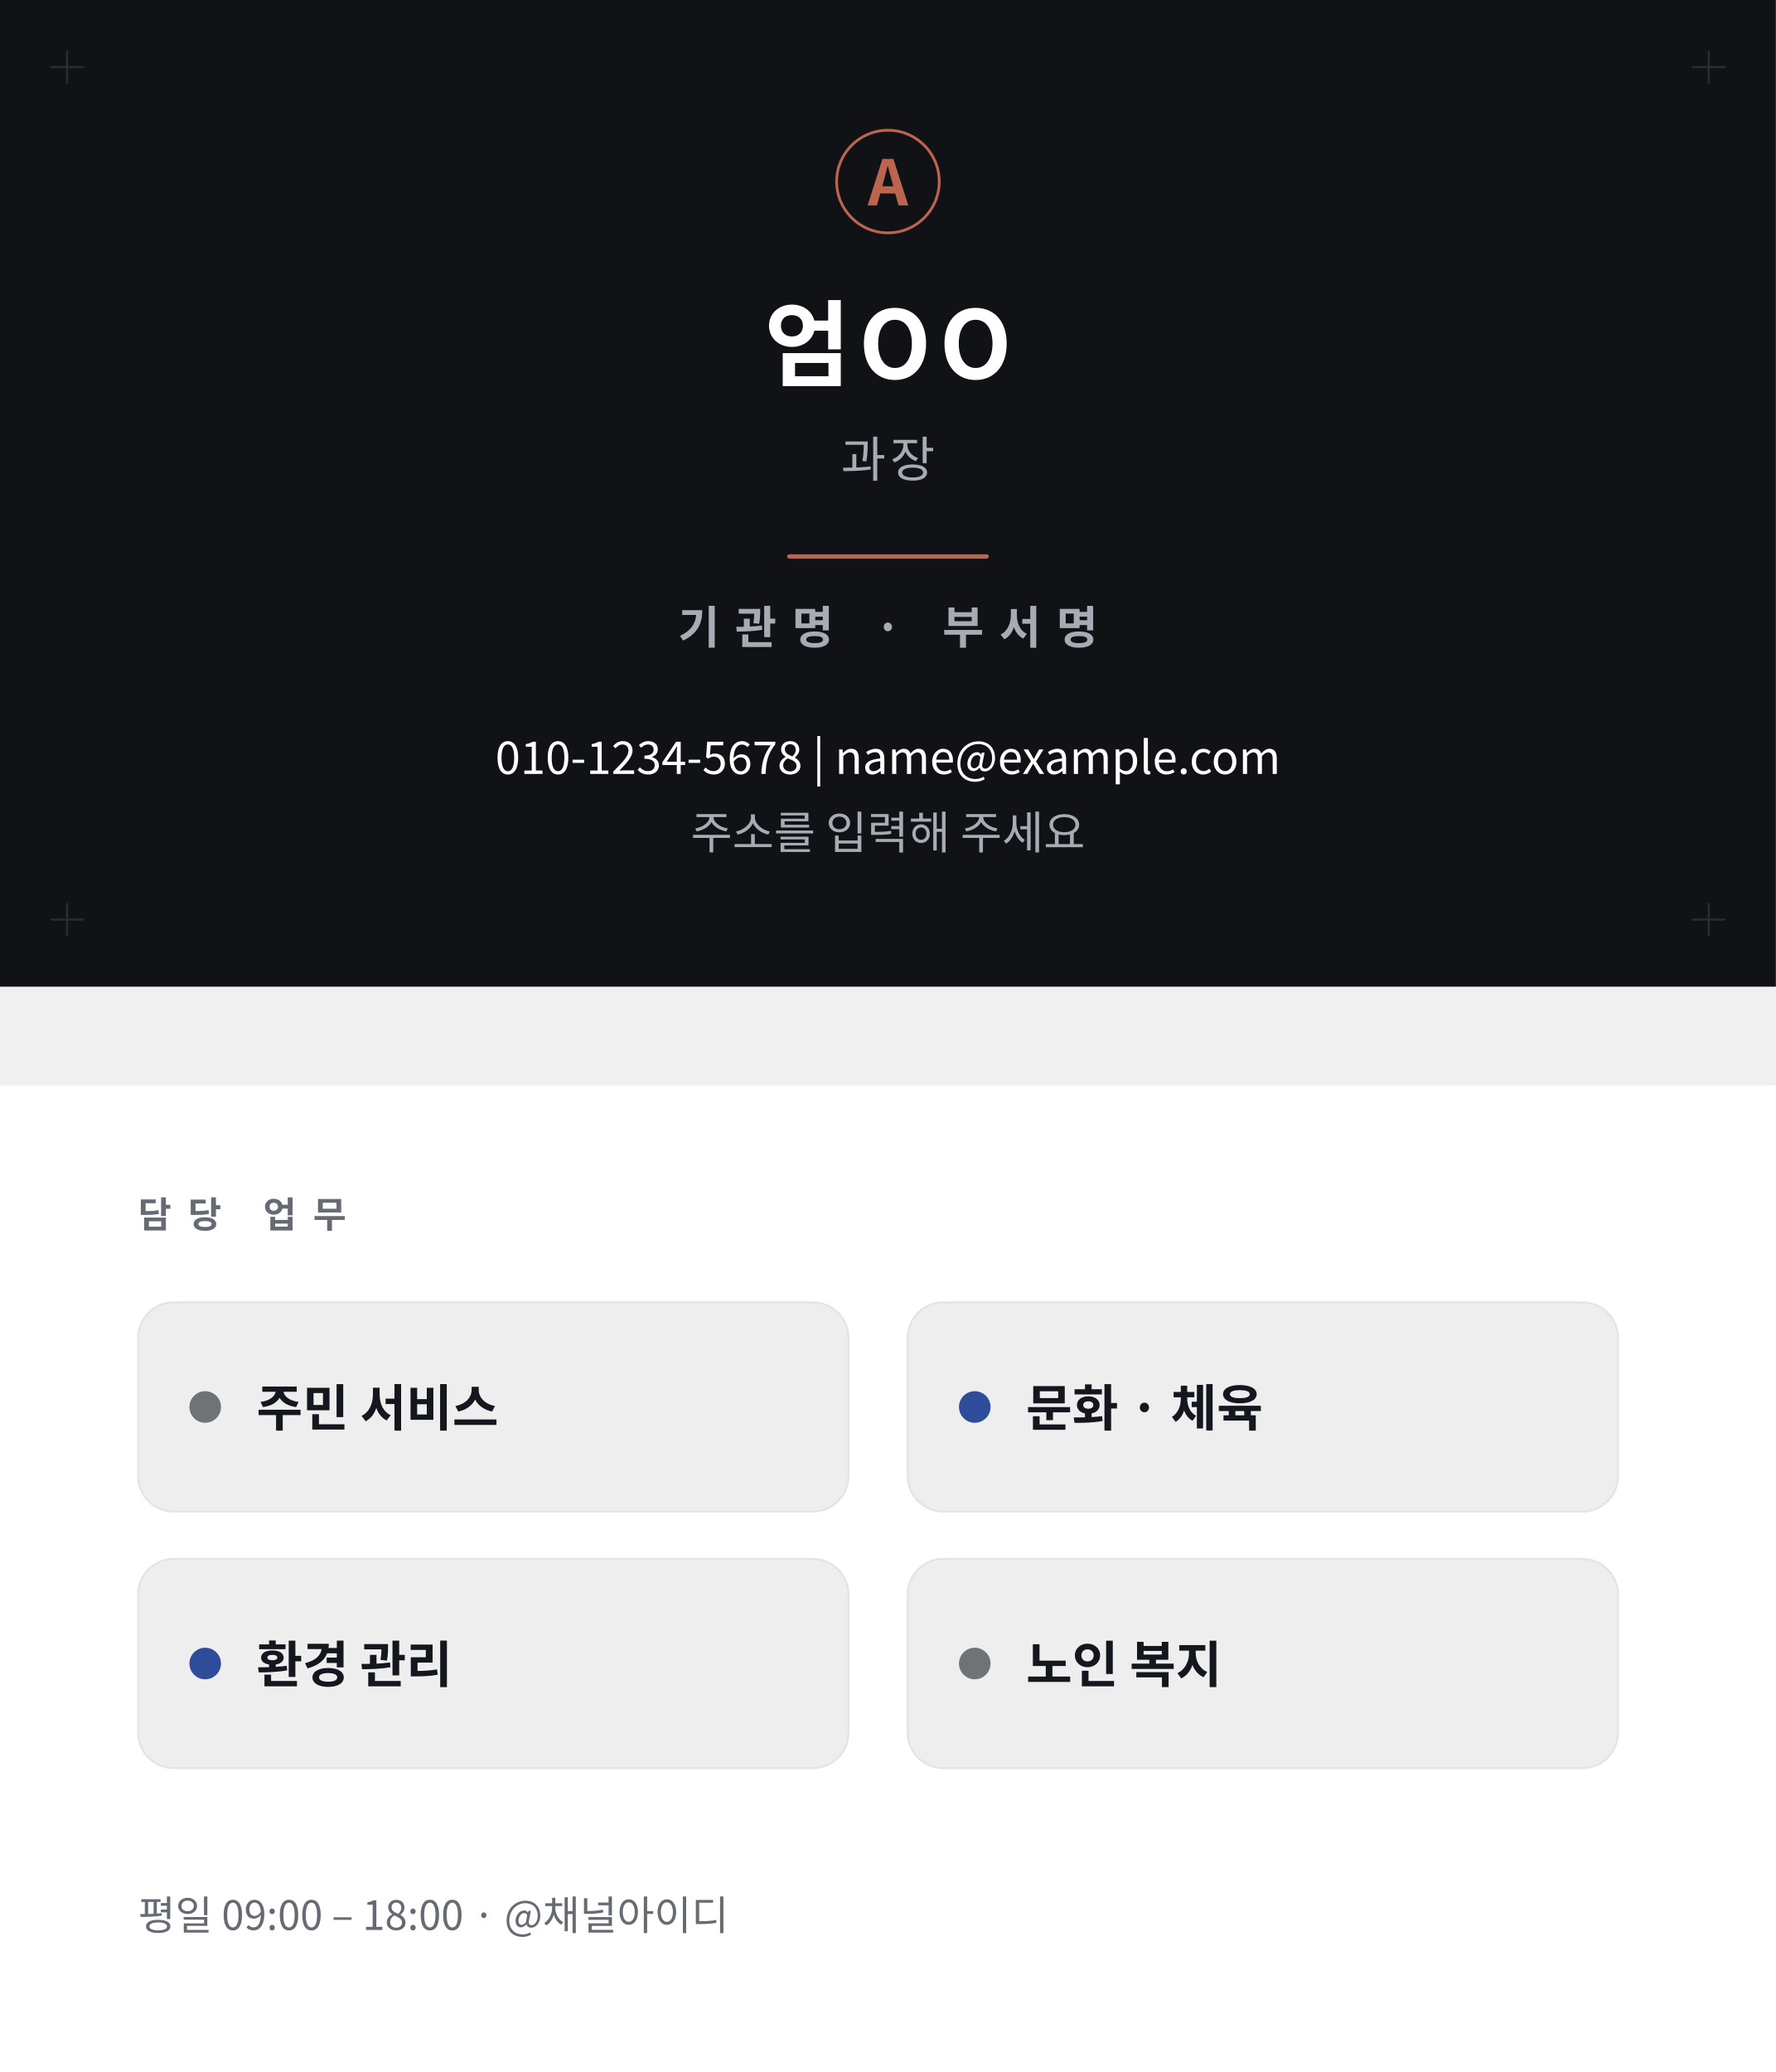
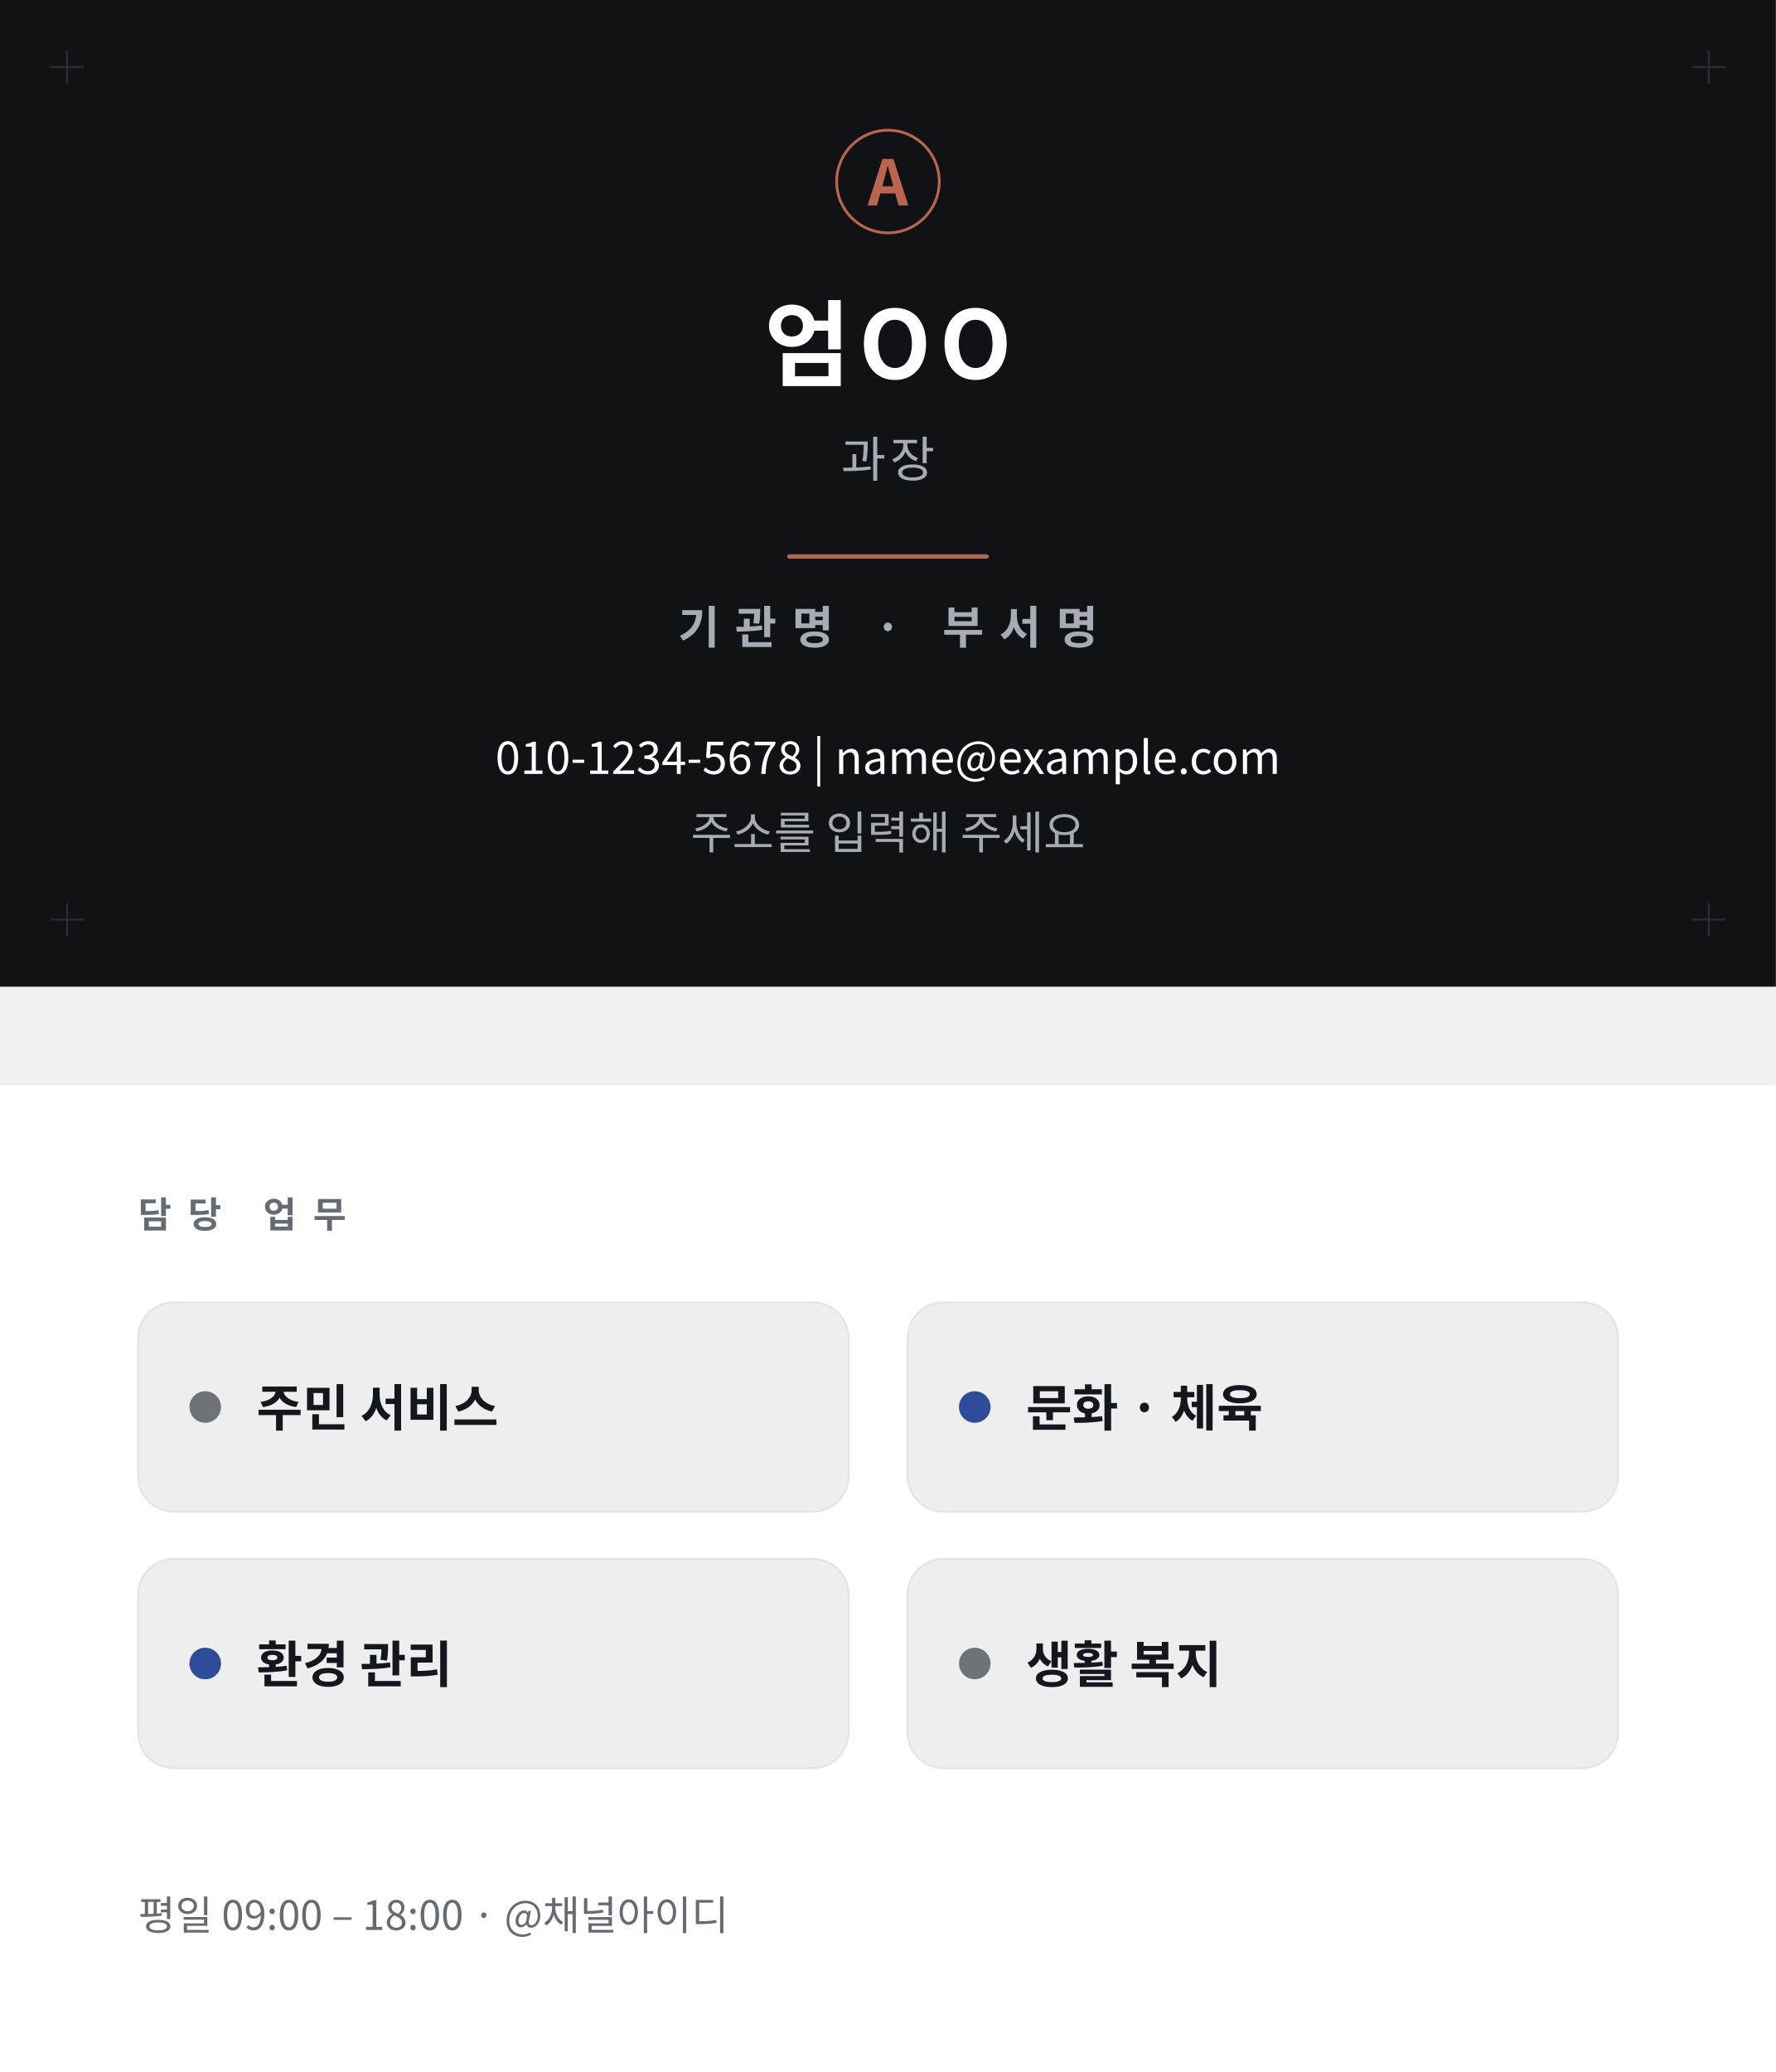
<svg xmlns="http://www.w3.org/2000/svg" width="90mm" height="105mm" viewBox="0 0 900 1050">
  <g id="front">
    <rect width="900" height="500" fill="#101216" />
    <line x1="26" y1="34" x2="42" y2="34" stroke="#2A2D34" stroke-width="1" stroke-linecap="round" />
    <line x1="34" y1="26" x2="34" y2="42" stroke="#2A2D34" stroke-width="1" stroke-linecap="round" />
    <line x1="858" y1="34" x2="874" y2="34" stroke="#2A2D34" stroke-width="1" stroke-linecap="round" />
    <line x1="866" y1="26" x2="866" y2="42" stroke="#2A2D34" stroke-width="1" stroke-linecap="round" />
    <line x1="26" y1="466" x2="42" y2="466" stroke="#2A2D34" stroke-width="1" stroke-linecap="round" />
    <line x1="34" y1="458" x2="34" y2="474" stroke="#2A2D34" stroke-width="1" stroke-linecap="round" />
    <line x1="858" y1="466" x2="874" y2="466" stroke="#2A2D34" stroke-width="1" stroke-linecap="round" />
    <line x1="866" y1="458" x2="866" y2="474" stroke="#2A2D34" stroke-width="1" stroke-linecap="round" />
    <ellipse cx="450" cy="92" rx="26" ry="26" fill="none" stroke="#BC654E" stroke-width="1.4" stroke-linejoin="round" />
    <text font-family="Pretendard,'Noto Sans KR','Noto Sans CJK KR','Malgun Gothic','Apple SD Gothic Neo',sans-serif" font-size="31.8" font-weight="700" fill="#BC654E" text-anchor="middle">
      <tspan x="450" y="104.1">A</tspan>
    </text>
    <text font-family="Pretendard,'Noto Sans KR','Noto Sans CJK KR','Malgun Gothic','Apple SD Gothic Neo',sans-serif" font-size="47.6" font-weight="700" fill="#FFFFFF" text-anchor="middle" letter-spacing="4.2">
      <tspan x="450" y="191.9">엄OO</tspan>
    </text>
    <text font-family="Pretendard,'Noto Sans KR','Noto Sans CJK KR','Malgun Gothic','Apple SD Gothic Neo',sans-serif" font-size="24.7" font-weight="400" fill="#A7ABB4" text-anchor="middle" letter-spacing="2.1">
      <tspan x="450" y="241.7">과장</tspan>
    </text>
    <line x1="400" y1="282" x2="500" y2="282" stroke="#BC654E" stroke-width="2.2" stroke-linecap="round" />
    <text font-family="Pretendard,'Noto Sans KR','Noto Sans CJK KR','Malgun Gothic','Apple SD Gothic Neo',sans-serif" font-size="22.9" font-weight="700" fill="#A7ABB4" text-anchor="middle" letter-spacing="7.8">
      <tspan x="450" y="326.2">기관명 · 부서명</tspan>
    </text>
    <text font-family="Pretendard,'Noto Sans KR','Noto Sans CJK KR','Malgun Gothic','Apple SD Gothic Neo',sans-serif" font-size="22.9" font-weight="400" fill="#FFFFFF" text-anchor="middle">
      <tspan x="450" y="392.2">010-1234-5678     |     name@example.com</tspan>
    </text>
    <text font-family="Pretendard,'Noto Sans KR','Noto Sans CJK KR','Malgun Gothic','Apple SD Gothic Neo',sans-serif" font-size="22.9" font-weight="400" fill="#A7ABB4" text-anchor="middle">
      <tspan x="450" y="430.2">주소를 입력해 주세요</tspan>
    </text>
  </g>
  <g id="back" transform="translate(0 550)">
    <rect width="900" height="500" fill="#FFFFFF" />
    <text font-family="Pretendard,'Noto Sans KR','Noto Sans CJK KR','Malgun Gothic','Apple SD Gothic Neo',sans-serif" font-size="18.3" font-weight="700" fill="#666B73" text-anchor="start" letter-spacing="8.5">
      <tspan x="70" y="72.1">담당 업무</tspan>
    </text>
    <rect x="70" y="110" width="360" height="106" rx="18" fill="#EEEEEF" stroke="#E6E4DF" stroke-width="1" stroke-linejoin="round" />
    <ellipse cx="104" cy="163" rx="8" ry="8" fill="#6F7378" />
    <text font-family="Pretendard,'Noto Sans KR','Noto Sans CJK KR','Malgun Gothic','Apple SD Gothic Neo',sans-serif" font-size="25.4" font-weight="700" fill="#14171D" text-anchor="start">
      <tspan x="130" y="172.7">주민 서비스</tspan>
    </text>
    <rect x="460" y="110" width="360" height="106" rx="18" fill="#EEEEEF" stroke="#E6E4DF" stroke-width="1" stroke-linejoin="round" />
    <ellipse cx="494" cy="163" rx="8" ry="8" fill="#2F4C9A" />
    <text font-family="Pretendard,'Noto Sans KR','Noto Sans CJK KR','Malgun Gothic','Apple SD Gothic Neo',sans-serif" font-size="25.4" font-weight="700" fill="#14171D" text-anchor="start">
      <tspan x="520" y="172.7">문화 · 체육</tspan>
    </text>
    <rect x="70" y="240" width="360" height="106" rx="18" fill="#EEEEEF" stroke="#E6E4DF" stroke-width="1" stroke-linejoin="round" />
    <ellipse cx="104" cy="293" rx="8" ry="8" fill="#2F4C9A" />
    <text font-family="Pretendard,'Noto Sans KR','Noto Sans CJK KR','Malgun Gothic','Apple SD Gothic Neo',sans-serif" font-size="25.4" font-weight="700" fill="#14171D" text-anchor="start">
      <tspan x="130" y="302.7">환경 관리</tspan>
    </text>
    <rect x="460" y="240" width="360" height="106" rx="18" fill="#EEEEEF" stroke="#E6E4DF" stroke-width="1" stroke-linejoin="round" />
    <ellipse cx="494" cy="293" rx="8" ry="8" fill="#6F7378" />
    <text font-family="Pretendard,'Noto Sans KR','Noto Sans CJK KR','Malgun Gothic','Apple SD Gothic Neo',sans-serif" font-size="25.4" font-weight="700" fill="#14171D" text-anchor="start">
-       <tspan x="520" y="302.7">노인 복지</tspan>
+       <tspan x="520" y="302.7">생활 복지</tspan>
    </text>
    <text font-family="Pretendard,'Noto Sans KR','Noto Sans CJK KR','Malgun Gothic','Apple SD Gothic Neo',sans-serif" font-size="20.5" font-weight="400" fill="#666B73" text-anchor="start">
      <tspan x="70" y="428">평일 09:00 – 18:00   ·   @채널아이디</tspan>
    </text>
  </g>
</svg>
